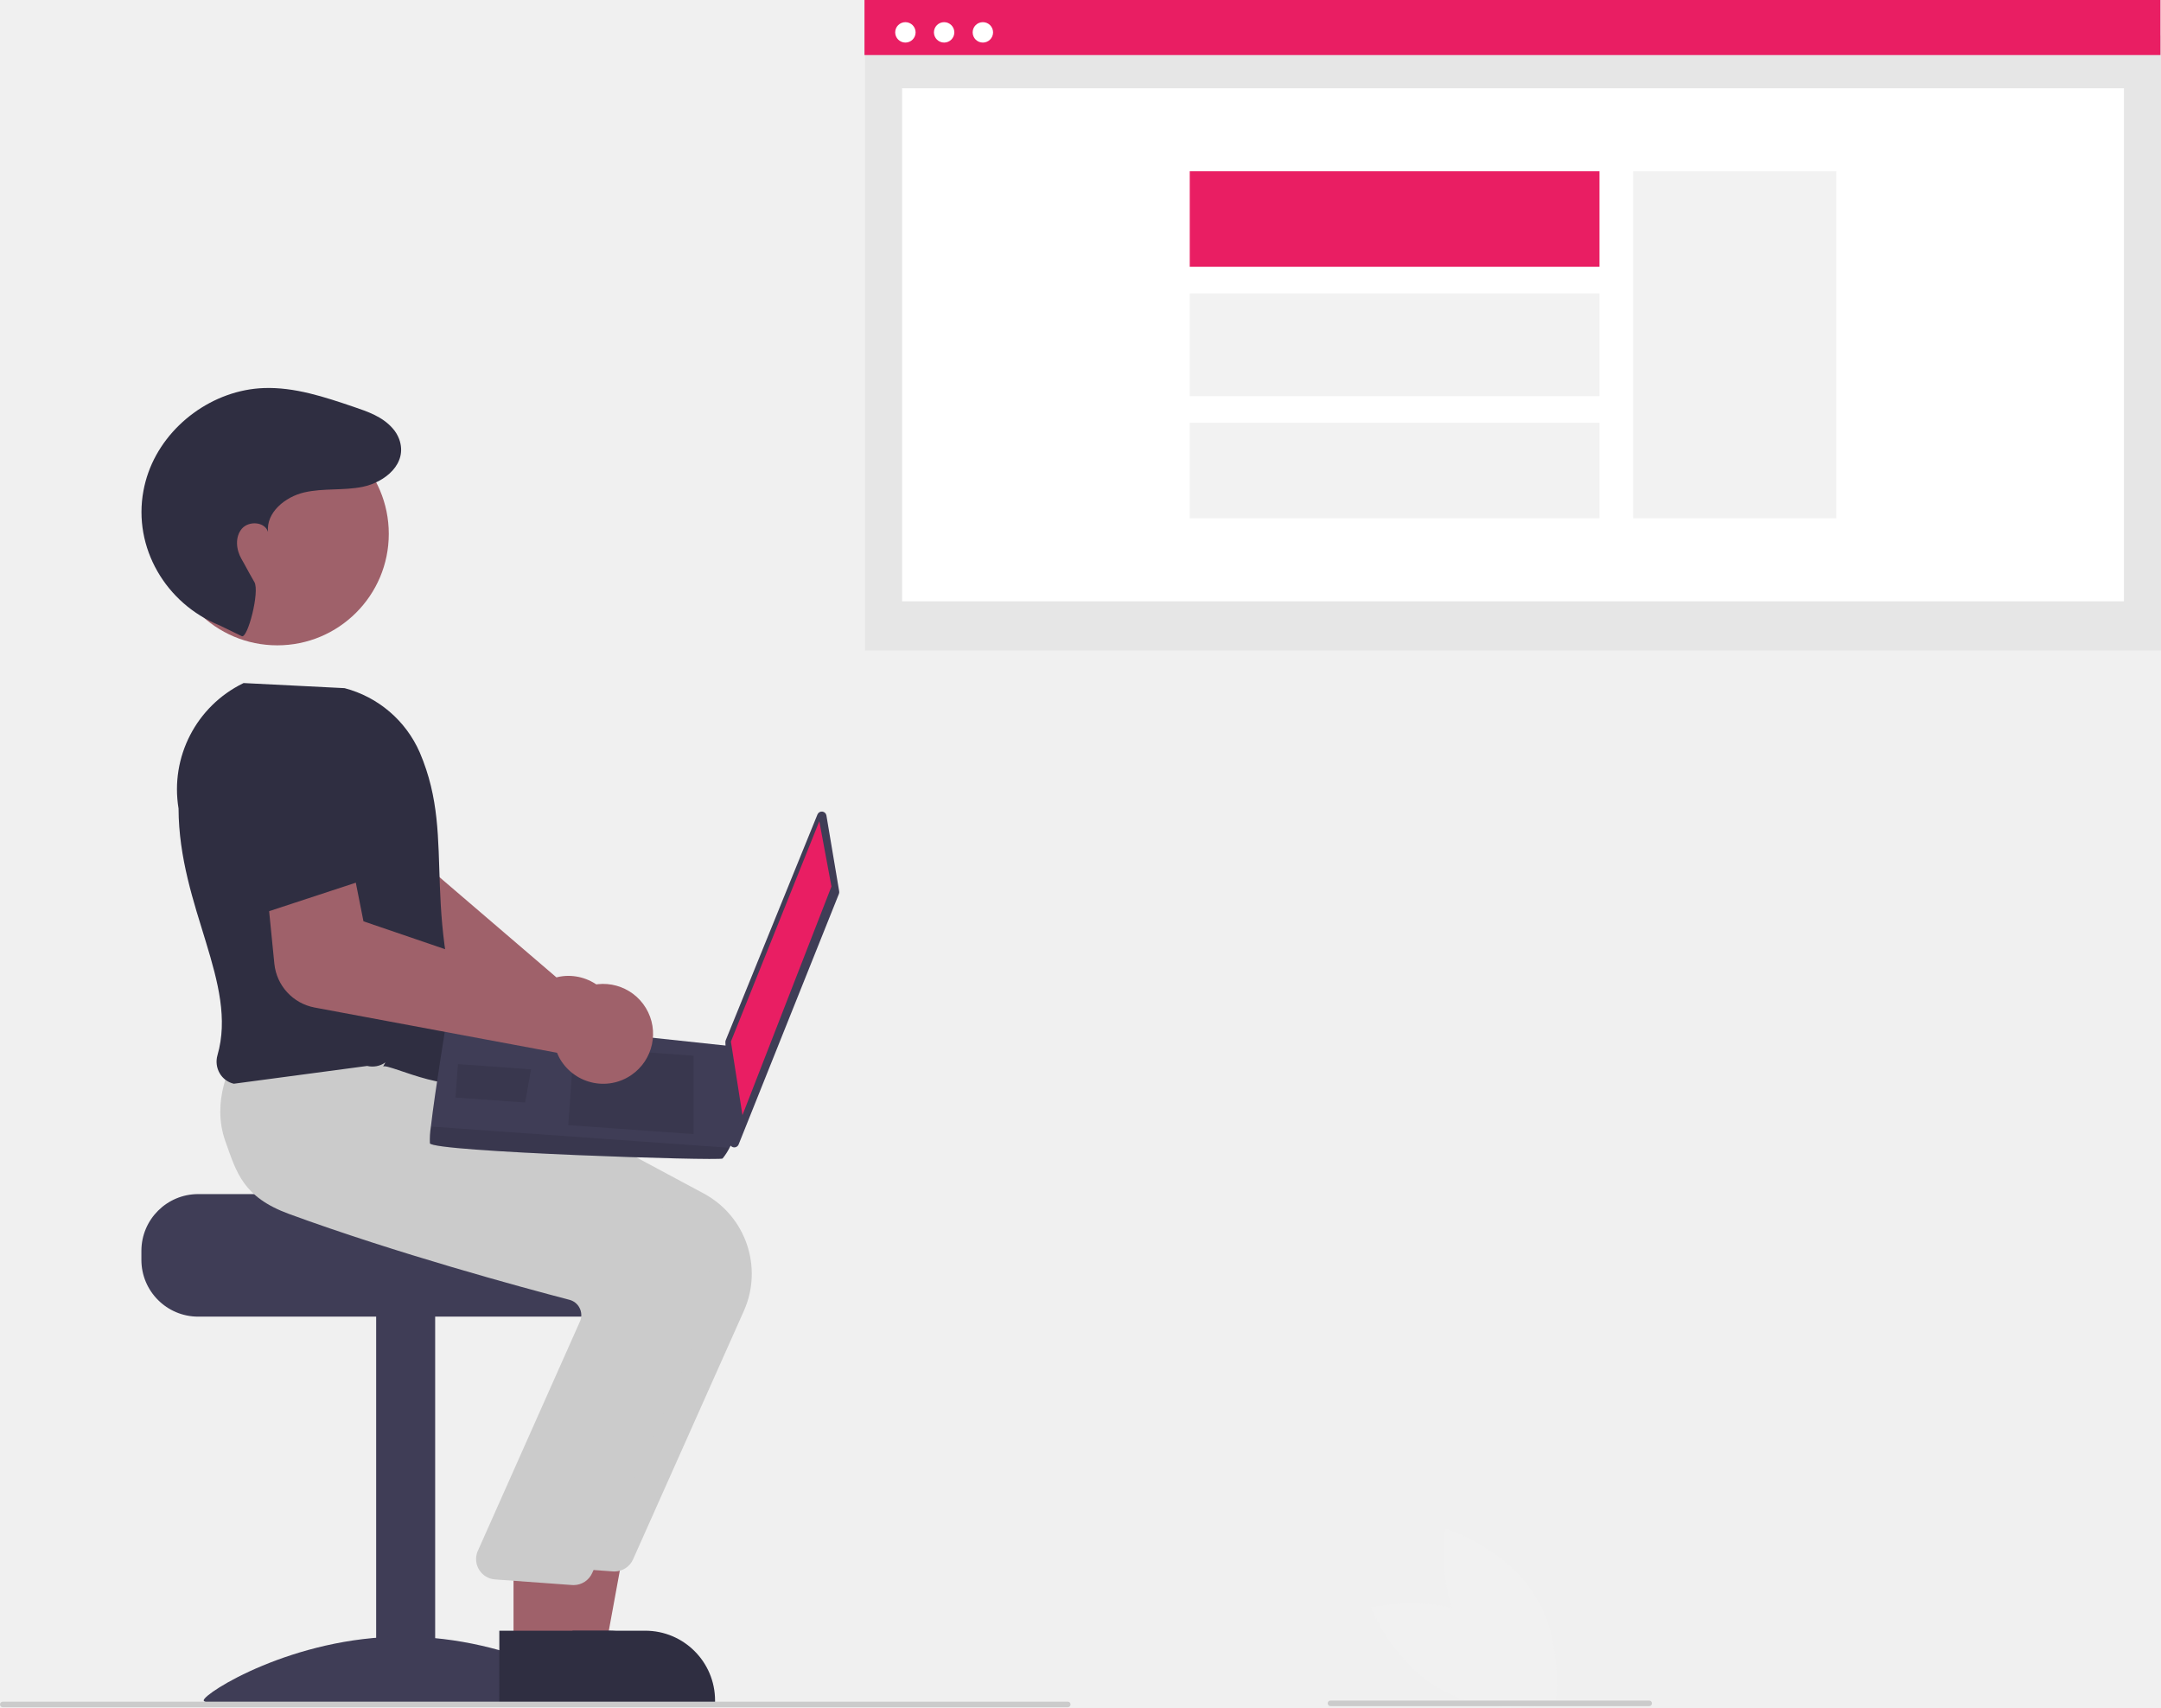
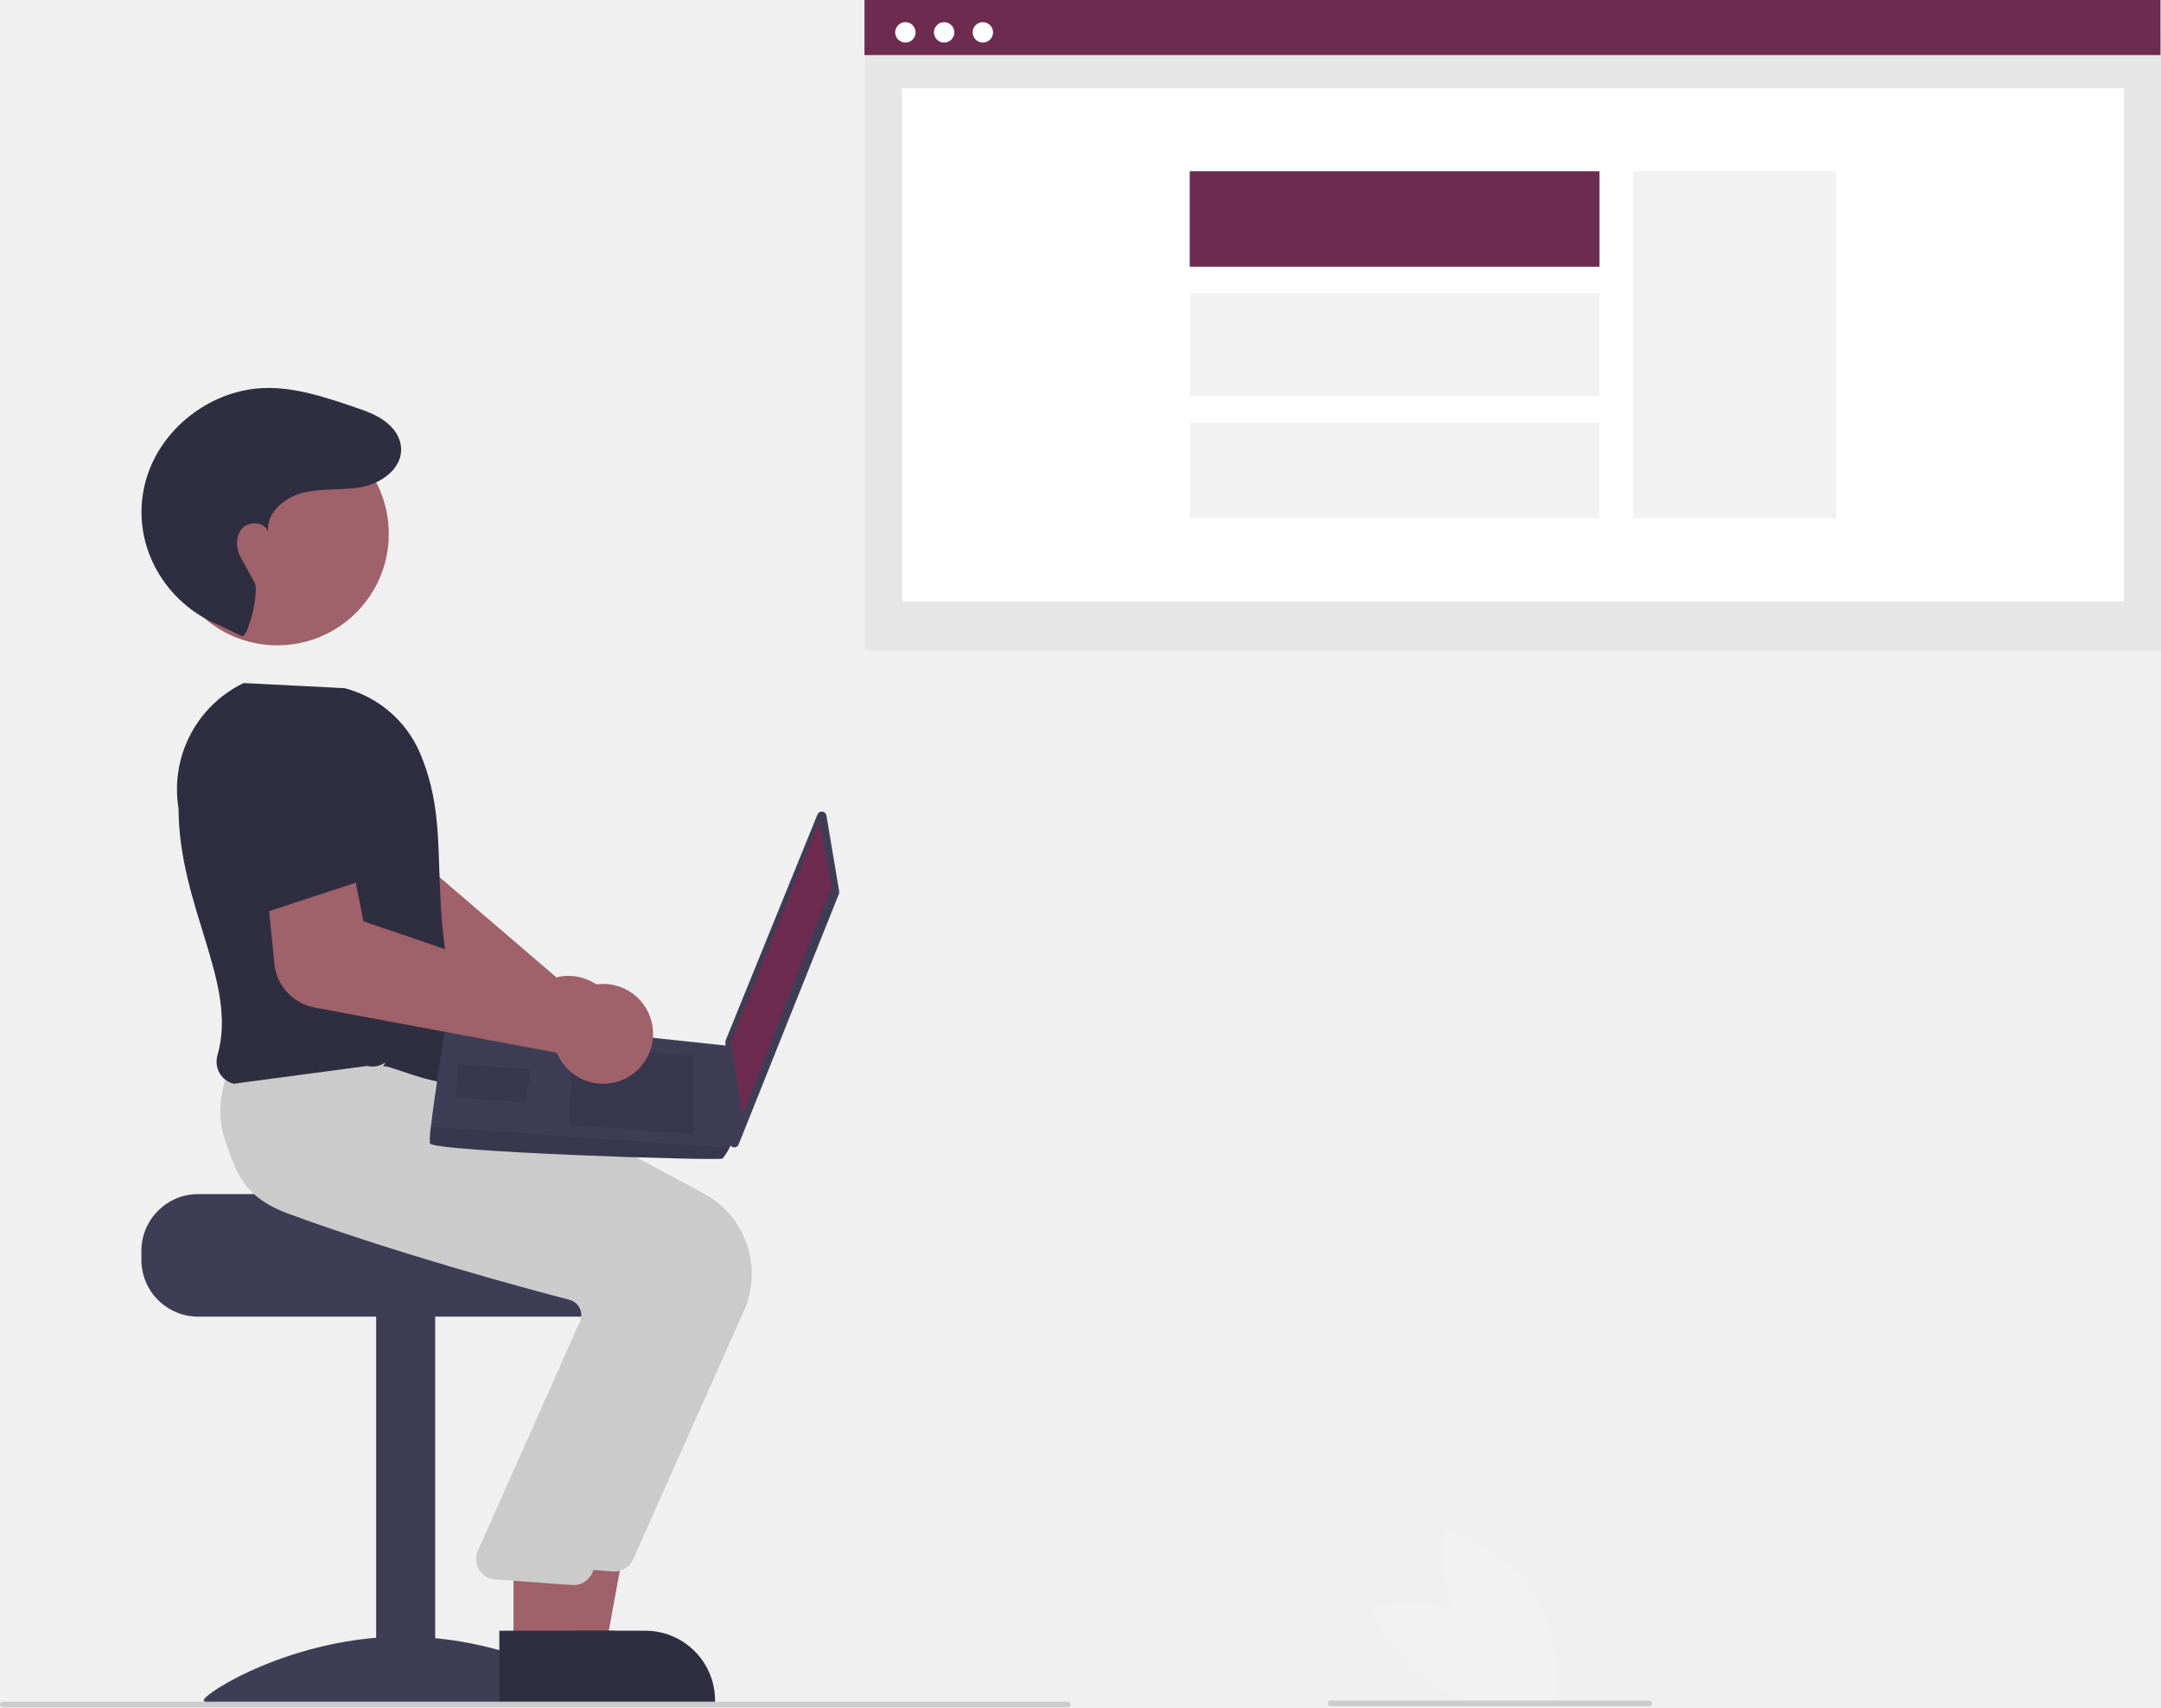
<svg xmlns="http://www.w3.org/2000/svg" data-name="Layer 1" width="773.114" height="610.804" viewBox="0 0 773.114 610.804">
  <rect id="e81a7c33-c795-457d-8abc-c4a3c260cd56" data-name="Rectangle 62" x="309.473" y="12.711" width="463.641" height="220.006" fill="#e6e6e6" />
  <rect id="be98c830-918a-42d1-b1b0-0085d5874e90" data-name="Rectangle 75" x="322.731" y="31.577" width="437.126" height="183.558" fill="#fff" />
-   <rect id="ea07d9fd-7a34-4098-acd7-056fd1871281" data-name="Rectangle 80" x="309.276" width="463.641" height="19.697" fill="#e91e63" />
+   <rect id="ea07d9fd-7a34-4098-acd7-056fd1871281" data-name="Rectangle 80" x="309.276" width="463.641" height="19.697" fill="#6D2B50" />
  <circle id="b9ed5a45-8896-4ed9-86b4-15f853c9a185" data-name="Ellipse 90" cx="323.913" cy="11.582" r="3.651" fill="#fff" />
  <circle id="a9233a38-f8ba-48e0-88f3-496fd4836d40" data-name="Ellipse 91" cx="337.77" cy="11.582" r="3.651" fill="#fff" />
  <circle id="aa82180f-a6a9-4f5f-82fc-e73106f4ad92" data-name="Ellipse 92" cx="351.627" cy="11.582" r="3.651" fill="#fff" />
  <rect x="584.272" y="61.279" width="72.676" height="124.155" fill="#f2f2f2" />
-   <rect x="425.64" y="61.277" width="146.59" height="34.175" fill="#e91e63" />
+   <rect x="425.64" y="61.277" width="146.59" height="34.175" fill="#6D2B50" />
  <rect x="425.64" y="104.969" width="146.59" height="36.771" fill="#f2f2f2" />
  <rect x="425.64" y="151.257" width="146.59" height="34.175" fill="#f2f2f2" />
  <path d="M434.646,511.7a17.867,17.867,0,0,0-19.79-17.862,17.202,17.202,0,0,0-2.348.433l-60.464-51.827,3.613-19.475-29.802-9.658-8.985,31.211a18.103,18.103,0,0,0,7.68,20.204l74.381,47.045a17.068,17.068,0,0,0,.091,1.752,17.867,17.867,0,0,0,21.691,15.502,17.382,17.382,0,0,0,2.105-.608A17.92,17.92,0,0,0,434.646,511.7Z" transform="translate(-213.4429 -144.5982)" fill="#9f616a" />
  <path d="M284.325,571.807h77.958c0,2.241,80.345,4.059,80.345,4.059a20.884,20.884,0,0,1,3.426,3.248,20.152,20.152,0,0,1,4.71,12.99v3.248A20.305,20.305,0,0,1,430.466,615.65H284.325a20.315,20.315,0,0,1-20.297-20.297v-3.248A20.326,20.326,0,0,1,284.325,571.807Z" transform="translate(-213.4429 -144.5982)" fill="#3f3d56" />
  <rect x="134.573" y="470.245" width="21.109" height="136.399" fill="#3f3d56" />
  <path d="M429.206,752.939c0,2.554-31.988.988-71.447.988s-71.447,1.566-71.447-.988,31.988-22.806,71.447-22.806S429.206,750.385,429.206,752.939Z" transform="translate(-213.4429 -144.5982)" fill="#3f3d56" />
  <polygon points="196.707 589.916 216.613 589.914 226.084 538.282 196.703 538.284 196.707 589.916" fill="#9f616a" />
  <path d="M405.072,753.811l64.189-.002v-.812a24.984,24.984,0,0,0-24.983-24.984h-.003l-39.205.002Z" transform="translate(-213.4429 -144.5982)" fill="#2f2e41" />
  <path d="M439.924,702.496l39.687-88.996a32.616,32.616,0,0,0-14.32-41.868l-86.083-46.161-39.282-3.341-36.234-3.294-.261.442c-.334.565-8.125,14.021-2.859,28.776,3.995,11.192,14.385,19.934,30.883,25.984,38.507,14.119,82.991,26.187,100.328,30.719a5.604,5.604,0,0,1,3.591,2.857,5.681,5.681,0,0,1,.319,4.545L398.822,694.997a7.307,7.307,0,0,0,6.186,9.79l27.55,2.006q.351.033.699.033A7.302,7.302,0,0,0,439.924,702.496Z" transform="translate(-213.4429 -144.5982)" fill="#cbcbcb" />
  <polygon points="183.716 589.916 203.622 589.914 213.094 538.282 183.713 538.284 183.716 589.916" fill="#9f616a" />
  <path d="M392.082,753.811l64.189-.002v-.812a24.984,24.984,0,0,0-24.983-24.984h-.003l-39.205.002Z" transform="translate(-213.4429 -144.5982)" fill="#2f2e41" />
  <path d="M425.31,707.367l39.687-88.996a32.616,32.616,0,0,0-14.32-41.868l-86.083-46.161-39.282-3.341-28.381-2.462.004-.389c-.334.565-8.125,14.021-2.859,28.776,3.995,11.192,6.266,19.934,22.764,25.984,38.507,14.119,82.991,26.187,100.328,30.719a5.604,5.604,0,0,1,3.591,2.857,5.681,5.681,0,0,1,.319,4.545L384.208,699.868a7.307,7.307,0,0,0,6.186,9.79l27.55,2.006q.351.033.699.033A7.302,7.302,0,0,0,425.31,707.367Z" transform="translate(-213.4429 -144.5982)" fill="#cbcbcb" />
  <path d="M350.517,526.163c1.903-1.346,29.228,12.99,34.1,1.624-22.733-56.833-7.068-81.374-20.993-113.965a40.581,40.581,0,0,0-26.901-23.025l-36.129-1.824-.187.09a42.227,42.227,0,0,0-23.089,44.798c.129,35.469,21.35,62.521,13.93,88.247a8.317,8.317,0,0,0,.786,6.468,7.931,7.931,0,0,0,5.059,3.749l47.705-6.364a8.061,8.061,0,0,0,6.522-1.262Z" transform="translate(-213.4429 -144.5982)" fill="#2f2e41" />
  <circle cx="99.209" cy="190.998" r="39.882" fill="#9f616a" />
  <path d="M299.948,372.203c2.119.927,6.458-15.958,4.515-19.335-2.891-5.022-2.72-4.986-4.639-8.309s-2.348-7.871.137-10.794,8.236-2.536,9.37,1.13c-.73-6.963,6.157-12.559,12.979-14.132s14.017-.596,20.877-1.996c7.961-1.624,16.243-8.297,13.067-17.051a12.33,12.33,0,0,0-2.405-3.952c-3.67-4.126-8.803-5.888-13.822-7.591-10.441-3.544-21.168-7.132-32.187-6.741-18.105.643-35.22,13.159-41.32,30.218a42.473,42.473,0,0,0-1.759,6.536c-3.782,20.337,8.028,40.397,27.209,48.141Z" transform="translate(-213.4429 -144.5982)" fill="#2f2e41" />
  <path d="M509.097,436.337l4.573,27.156a1.672,1.672,0,0,1-.096.899l-35.88,89.653a1.672,1.672,0,0,1-3.222-.551l-1.52-36.027a1.672,1.672,0,0,1,.121-.7l32.827-80.782a1.672,1.672,0,0,1,3.197.352Z" transform="translate(-213.4429 -144.5982)" fill="#3f3d56" />
-   <polygon points="293.114 293.823 297.46 317.153 265.619 398.964 261.485 372.647 293.114 293.823" fill="#e91e63" />
+   <polygon points="293.114 293.823 297.46 317.153 265.619 398.964 261.485 372.647 293.114 293.823" fill="#6D2B50" />
  <path d="M367.247,553.628c.783,3.058,103.64,6.369,104.707,5.444a21.674,21.674,0,0,0,2.474-3.828c1.078-1.925,2.076-3.856,2.076-3.856l-1.69-32.529L373.492,508.031s-4.483,27.146-5.89,39.617A29.957,29.957,0,0,0,367.247,553.628Z" transform="translate(-213.4429 -144.5982)" fill="#3f3d56" />
  <polygon points="248.114 377.702 248.123 405.727 203.309 402.541 205.292 374.657 248.114 377.702" opacity="0.1" style="isolation:isolate" />
  <polygon points="189.717 382.557 189.988 382.523 187.872 394.437 162.975 392.667 163.825 380.716 189.717 382.557" opacity="0.1" style="isolation:isolate" />
  <path d="M367.247,553.628c.783,3.058,103.64,6.369,104.707,5.444a21.674,21.674,0,0,0,2.474-3.828l-106.826-7.596A29.957,29.957,0,0,0,367.247,553.628Z" transform="translate(-213.4429 -144.5982)" opacity="0.1" style="isolation:isolate" />
  <path d="M325.946,505.051l86.764,16.192a17.078,17.078,0,0,0,.734,1.593,17.906,17.906,0,0,0,11.491,8.973,17.72,17.72,0,0,0,14.399-2.609,17.864,17.864,0,0,0-18.475-30.512,17.168,17.168,0,0,0-2.02,1.272l-75.361-25.744-3.857-19.429L308.361,456.856l3.239,32.57A17.767,17.767,0,0,0,325.946,505.051Z" transform="translate(-213.4429 -144.5982)" fill="#9f616a" />
  <path d="M307.302,471.383l45.422-14.929-10.596-30.423a18.135,18.135,0,0,0-20.107-11.924h0a18.135,18.135,0,0,0-15.153,18.089Z" transform="translate(-213.4429 -144.5982)" fill="#2f2e41" />
  <path d="M595.443,755.402h-381a1,1,0,1,1,0-2h381a1,1,0,0,1,0,2Z" transform="translate(-213.4429 -144.5982)" fill="#cbcbcb" />
  <path d="M743.65,723.895c18.274,9.457,26.398,30.049,26.398,30.049s-21.503,5.258-39.777-4.199-26.398-30.049-26.398-30.049S725.376,714.438,743.65,723.895Z" transform="translate(-213.4429 -144.5982)" fill="#f1f1f1" />
  <path d="M737.806,730.708c10.905,17.449,32.086,23.881,32.086,23.881s3.501-21.858-7.403-39.306-32.086-23.881-32.086-23.881S726.901,713.259,737.806,730.708Z" transform="translate(-213.4429 -144.5982)" fill="#f1f1f1" />
  <path d="M803.443,755.005h-114a1,1,0,0,1,0-2h114a1,1,0,0,1,0,2Z" transform="translate(-213.4429 -144.5982)" fill="#cbcbcb" />
</svg>
